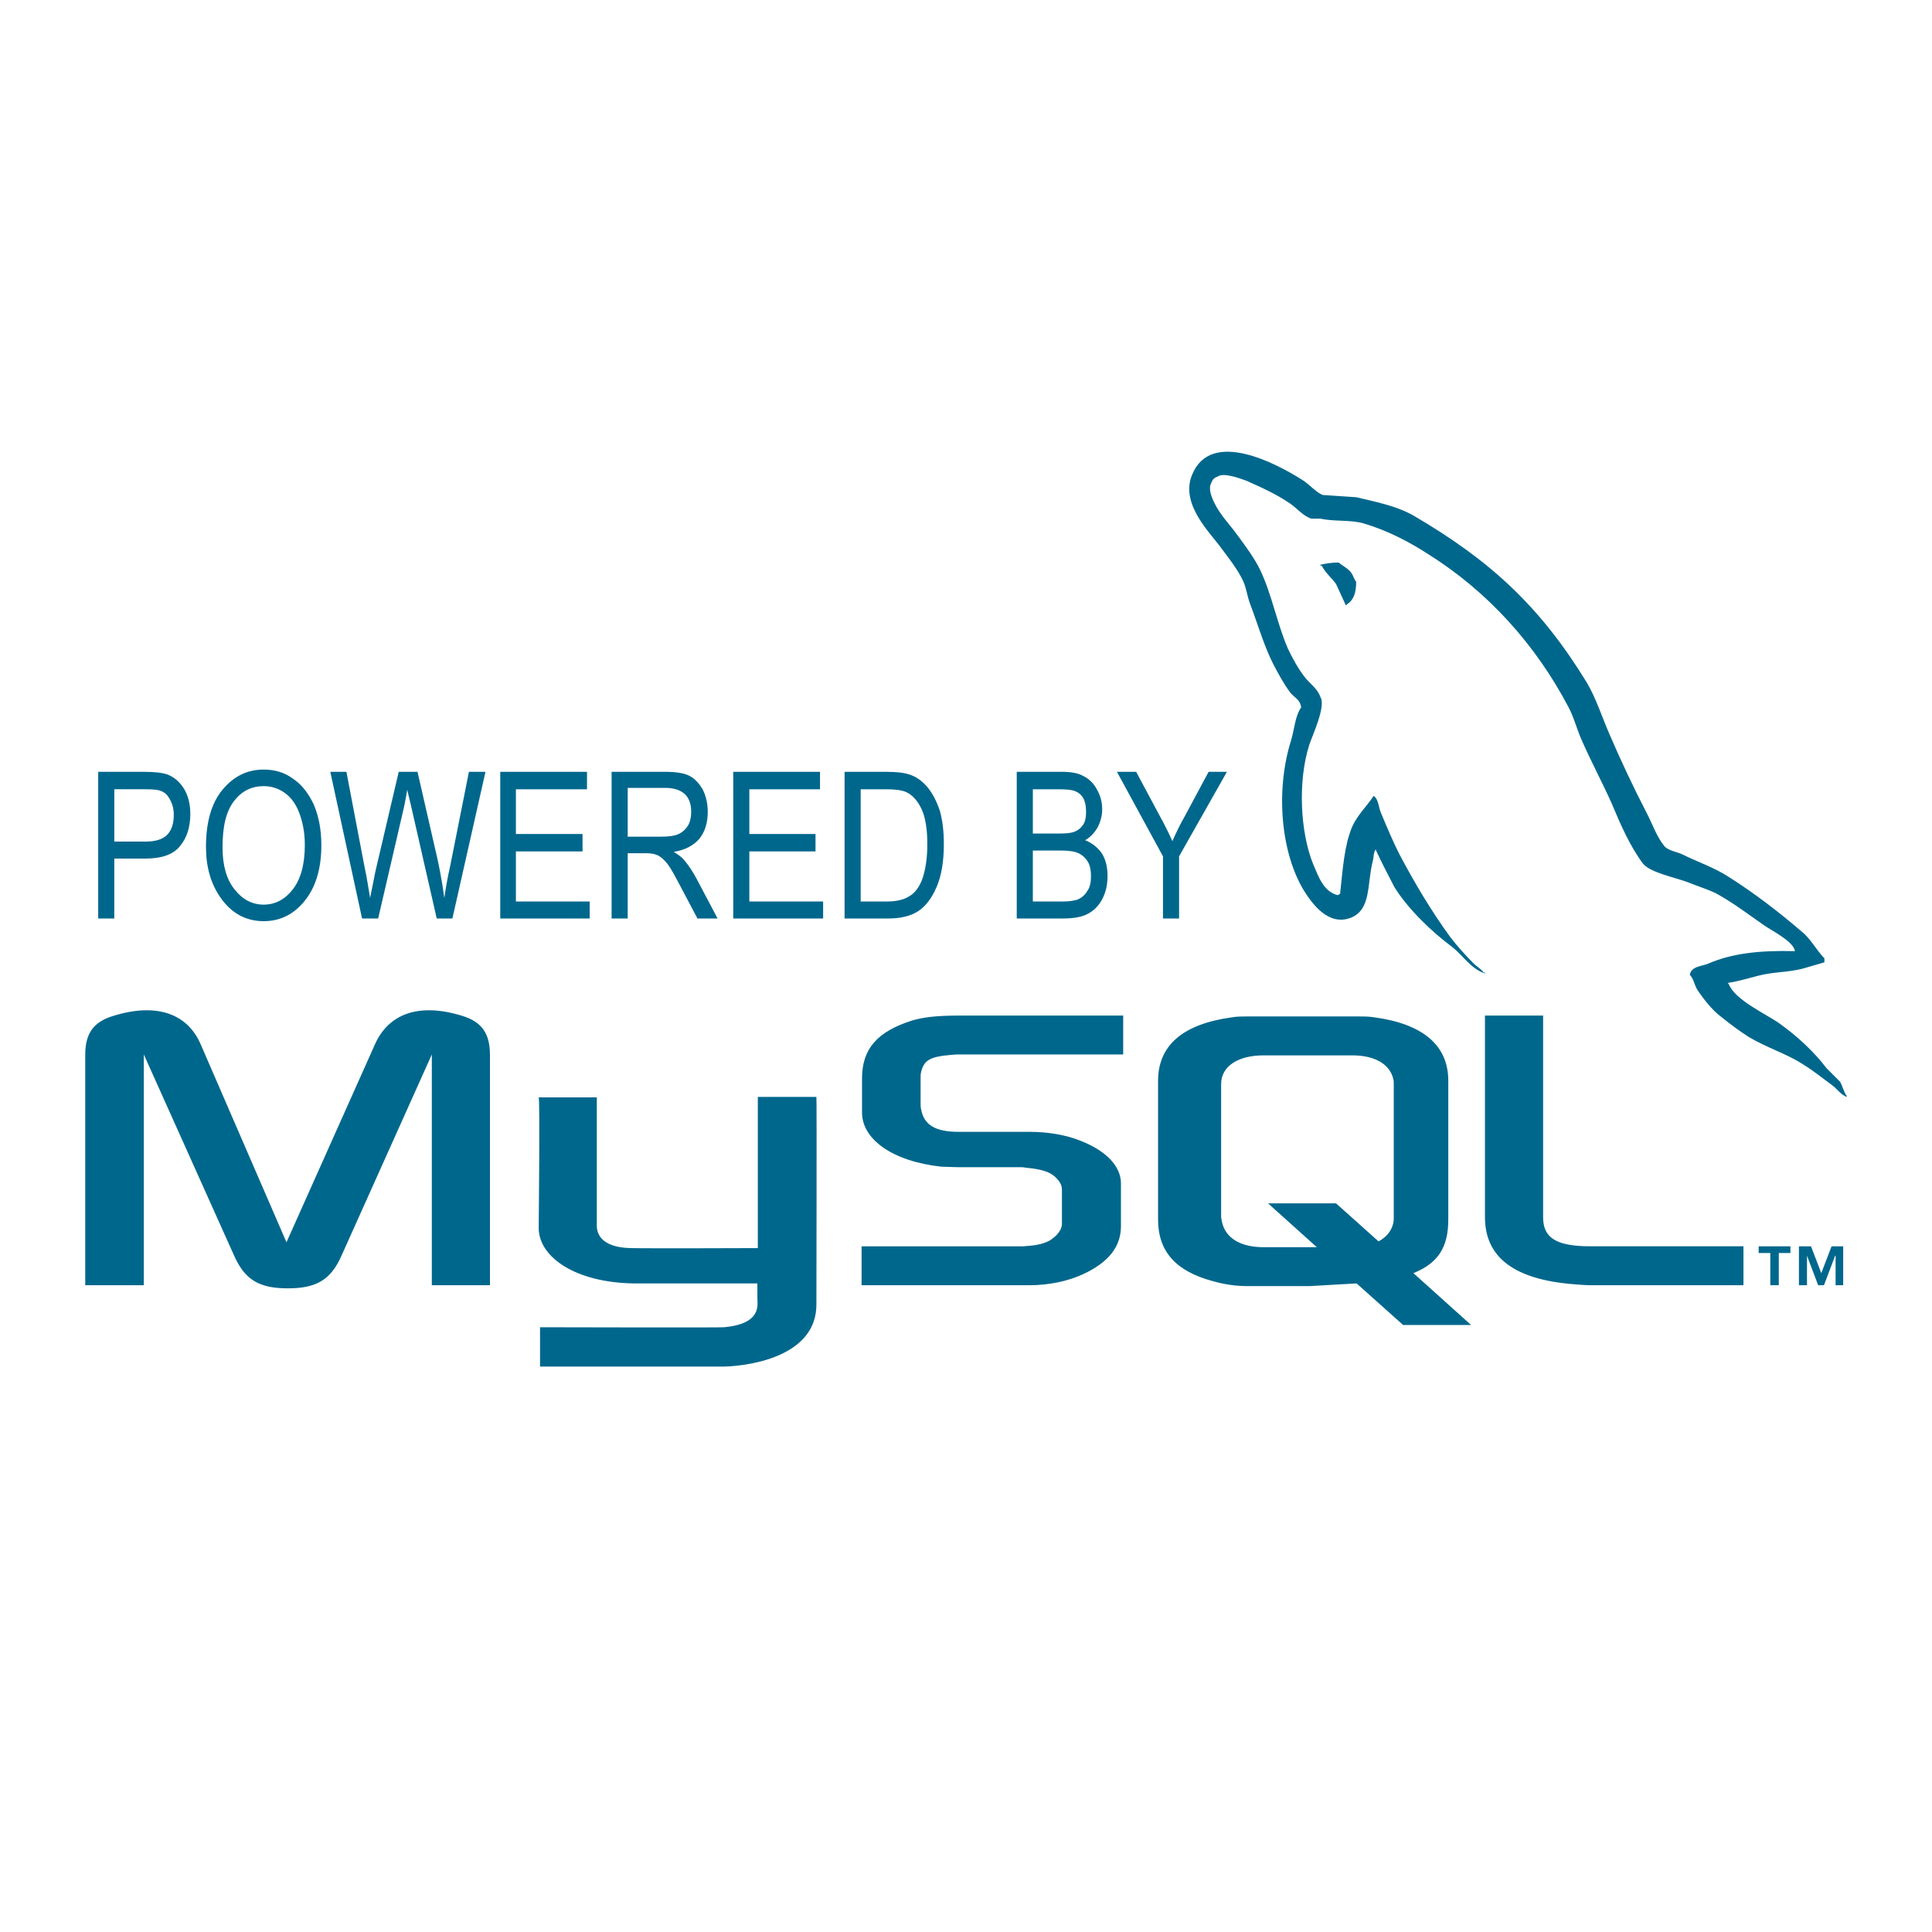
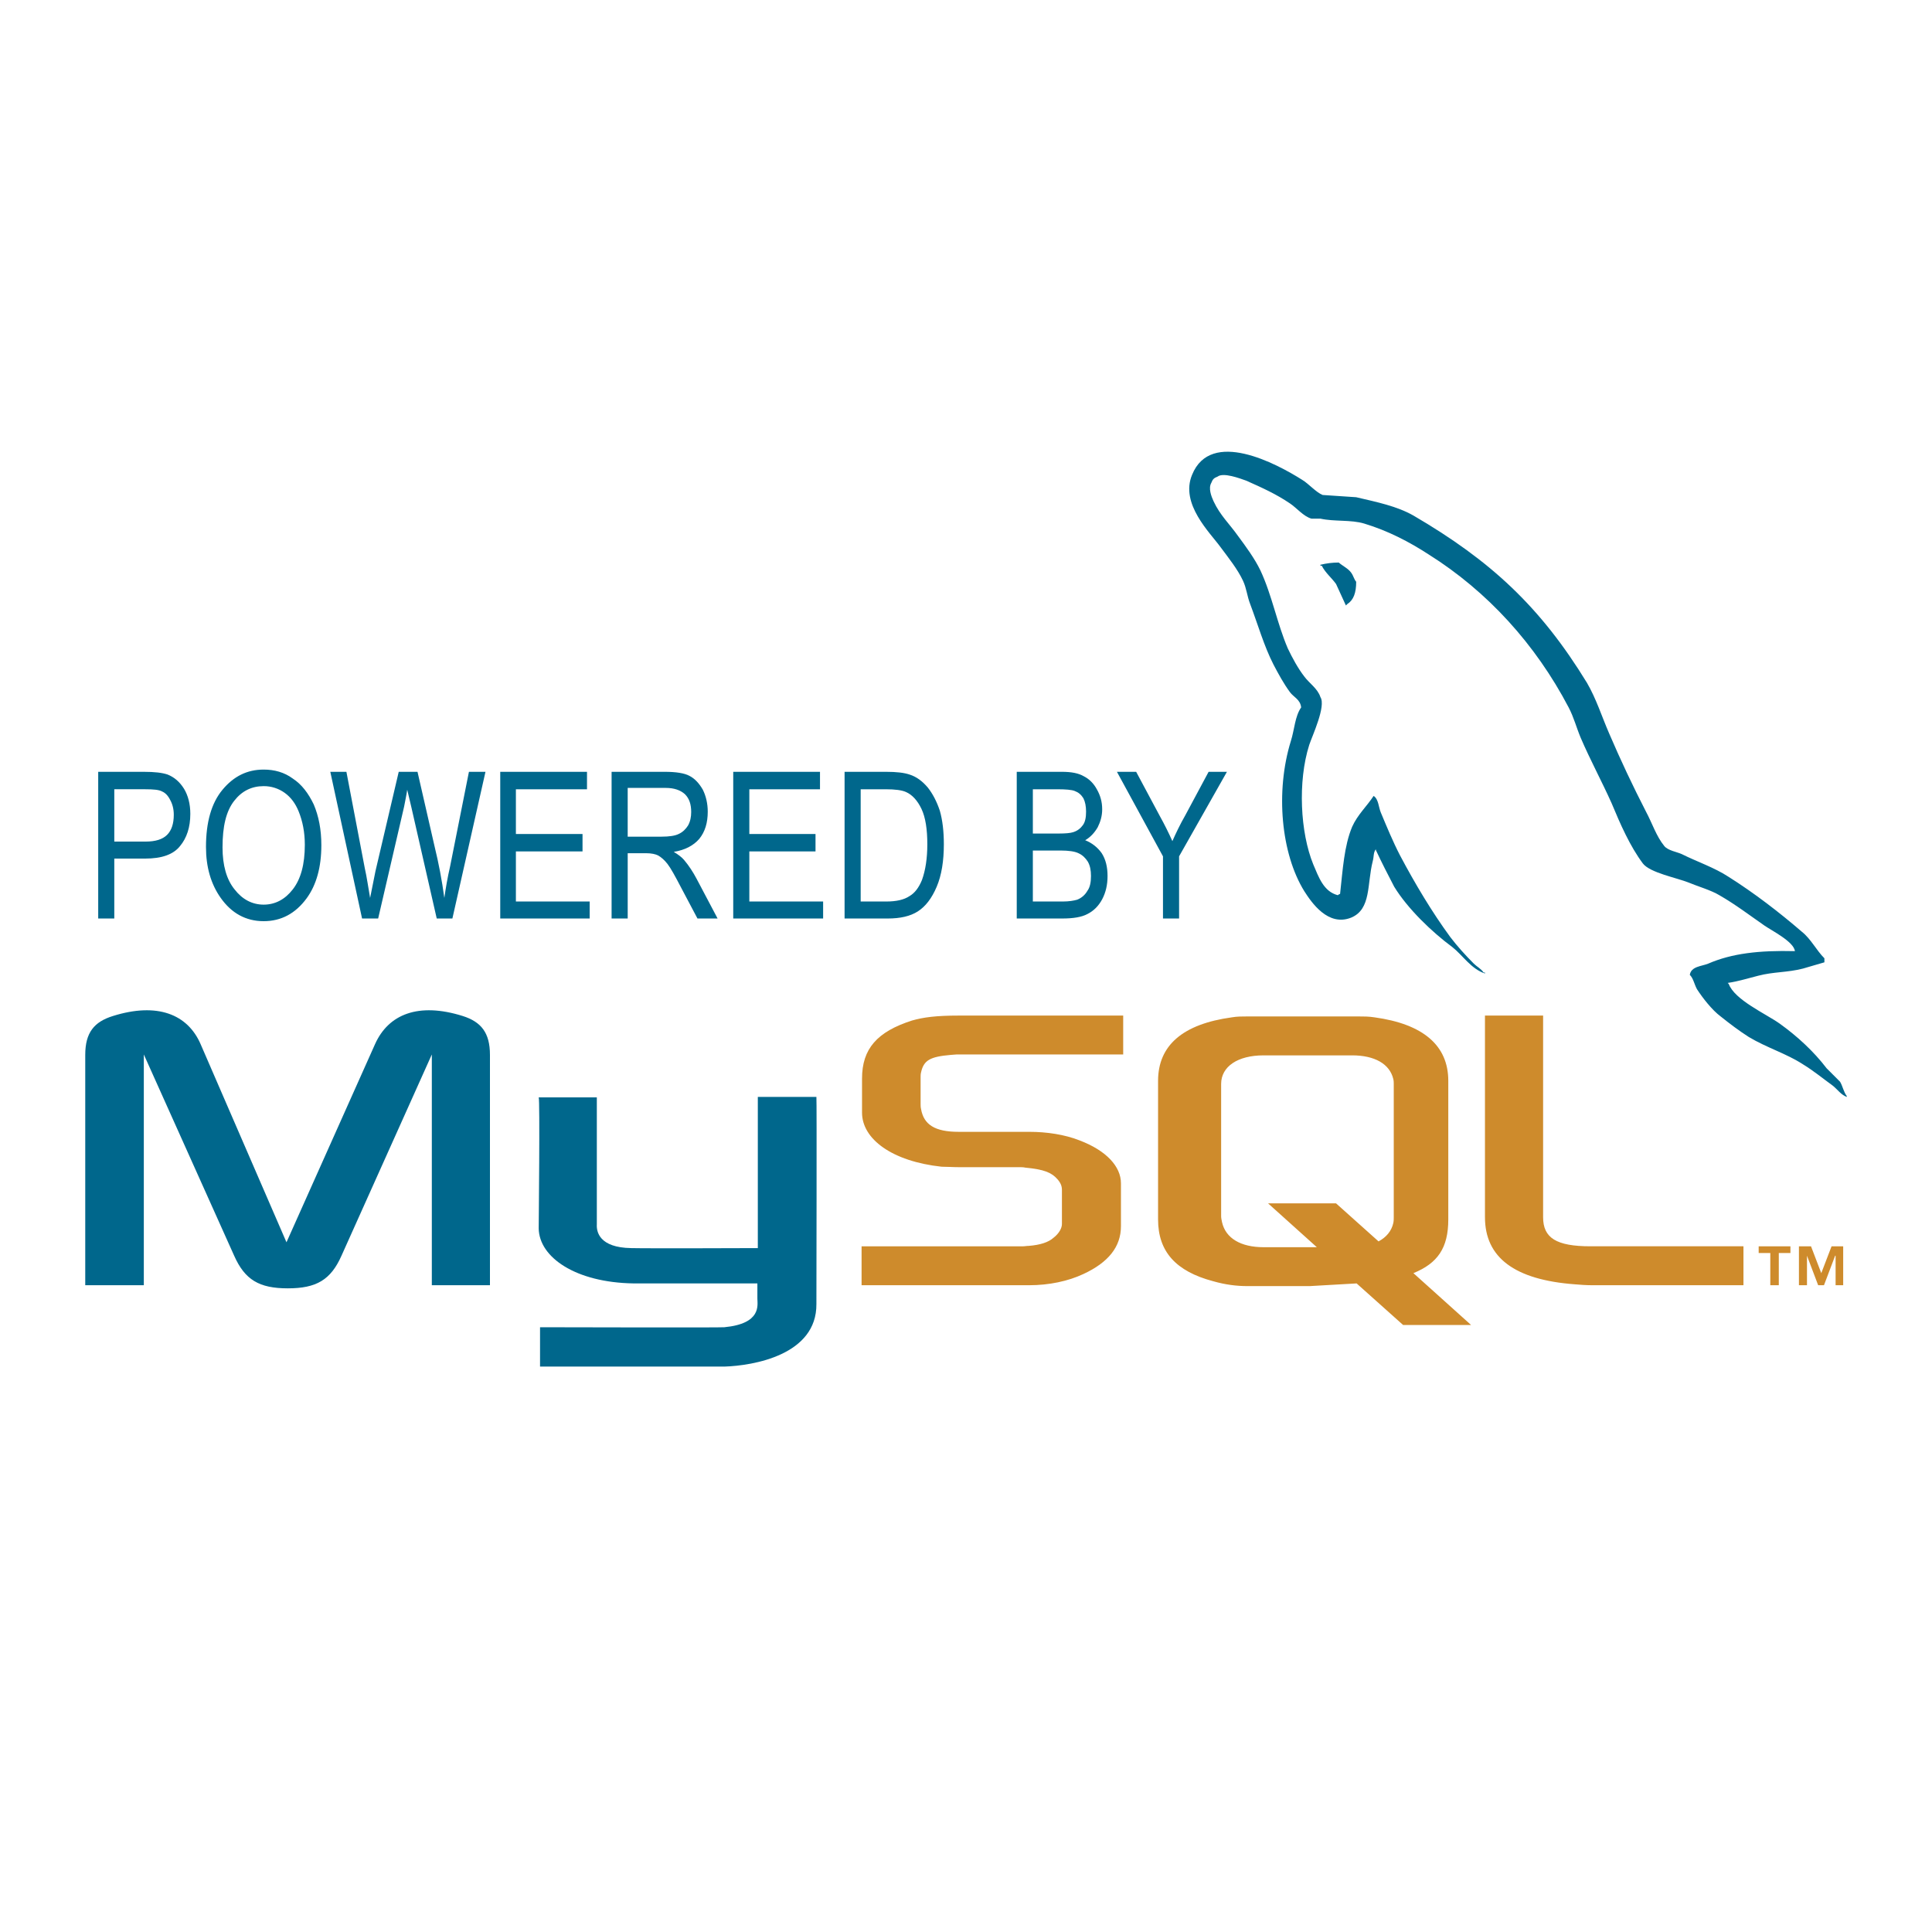
<svg xmlns="http://www.w3.org/2000/svg" width="2500" height="2500" viewBox="0 0 192.756 192.756">
  <g fill-rule="evenodd" clip-rule="evenodd">
    <path fill="#fff" d="M0 0h192.756v192.756H0V0z" />
    <path d="M8.504 128.227h5.845v-23.023l9.013 20.078c1.07 2.408 2.499 3.256 5.354 3.256 2.856 0 4.284-.848 5.354-3.256l9.013-20.078v23.023h5.8v-22.979c0-2.23-.893-3.303-2.722-3.883-4.417-1.383-7.407-.178-8.745 2.812l-8.834 19.766-8.566-19.766c-1.294-2.99-4.328-4.195-8.745-2.812-1.874.58-2.766 1.652-2.766 3.883v22.979h-.001zM53.746 109.486h5.8v12.672c-.044.713.223 2.32 3.436 2.365 1.606.043 12.537 0 12.626 0v-15.082h5.845c.044 0 0 20.568 0 20.658.044 5.086-6.291 6.156-9.191 6.246H53.88v-3.926s18.338.045 18.382 0c3.748-.357 3.302-2.23 3.302-2.855v-1.518H63.205c-5.756-.088-9.415-2.588-9.459-5.488 0-.267.134-12.937 0-13.072zM179.076 94.896c-3.568-.089-6.291.223-8.656 1.249-.668.268-1.695.268-1.828 1.116.357.355.445.936.713 1.428.58.893 1.518 2.096 2.365 2.721.893.715 1.83 1.428 2.811 2.053 1.785 1.07 3.748 1.65 5.398 2.723 1.027.623 2.008 1.428 2.99 2.141.445.357.803.893 1.383 1.115v-.088c-.312-.402-.402-.982-.67-1.43l-1.338-1.338c-1.293-1.695-2.945-3.213-4.686-4.461-1.383-.982-4.506-2.365-5.086-3.971-.045-.045-.09-.045-.09-.09.982-.135 2.143-.49 3.035-.715 1.518-.4 2.9-.312 4.461-.713.715-.224 1.428-.402 2.143-.625v-.402c-.803-.803-1.338-1.918-2.23-2.632-2.275-1.963-4.775-3.882-7.318-5.488-1.428-.937-3.168-1.517-4.684-2.275-.492-.223-1.385-.357-1.74-.803-.805-.982-1.205-2.276-1.83-3.436a123.45 123.45 0 0 1-3.658-7.764c-.758-1.74-1.295-3.48-2.23-5.087-4.641-7.585-9.594-12.18-17.312-16.687-1.65-.937-3.613-1.338-5.711-1.829-1.115-.09-2.23-.134-3.346-.224-.67-.268-1.383-1.115-2.053-1.517-2.543-1.606-9.102-5.131-10.977-.491-1.205 2.9 1.785 5.756 2.855 7.229.76 1.026 1.695 2.187 2.232 3.346.355.758.4 1.517.713 2.32.758 2.008 1.383 4.194 2.32 6.023.49.937 1.025 1.919 1.65 2.767.357.491 1.027.714 1.115 1.517-.625.892-.668 2.231-1.025 3.346-1.562 5.042-.982 11.244 1.338 14.991.715 1.115 2.365 3.569 4.686 2.633 2.008-.848 1.561-3.347 2.141-5.622.135-.491.045-.848.312-1.205v.089c.58 1.249 1.205 2.454 1.83 3.658 1.338 2.187 3.748 4.507 5.801 6.023 1.025.803 1.873 2.187 3.256 2.632v-.09h-.133c-.268-.4-.67-.579-.982-.892-.803-.803-1.695-1.785-2.365-2.677-1.828-2.499-3.479-5.265-4.996-8.121-.715-1.383-1.34-2.9-1.918-4.283-.225-.535-.225-1.338-.715-1.651-.67 1.026-1.605 1.874-2.143 3.079-.803 1.919-.936 4.283-1.203 6.693-.18.089-.135.044-.225.134-1.426-.357-1.918-1.83-2.453-3.079-1.293-3.168-1.562-8.254-.402-11.913.312-.937 1.697-3.882 1.117-4.774-.27-.848-1.117-1.383-1.607-2.052-.625-.803-1.205-1.874-1.65-2.811-1.07-2.499-1.562-5.265-2.723-7.763-.58-1.205-1.471-2.41-2.23-3.436-.848-1.205-1.785-2.052-2.453-3.48-.223-.491-.535-1.294-.223-1.83.133-.357.268-.491.623-.625.58-.446 2.232.179 2.855.401 1.607.714 2.99 1.339 4.373 2.276.67.446 1.34 1.293 2.143 1.517h.893c1.428.312 3.033.089 4.371.491 2.365.713 4.506 1.829 6.426 3.079 5.889 3.703 10.664 8.968 13.965 15.259.535 1.026.758 1.963 1.205 3.034.938 2.187 2.141 4.417 3.078 6.514.893 2.142 1.83 4.284 3.123 6.023.715.937 3.391 1.428 4.596 1.918.848.357 2.23.758 3.035 1.25 1.561.892 3.033 2.008 4.506 3.034.712.496 2.942 1.611 3.032 2.548z" fill="#00678c" />
    <path d="M133.566 56.124a7.59 7.59 0 0 0-1.828.224v.089h.133c.357.714.982 1.205 1.428 1.829.312.714.67 1.428.982 2.142l.133-.134c.625-.401.893-1.115.893-2.23-.223-.268-.268-.58-.49-.893-.313-.447-.848-.67-1.251-1.027z" fill="#00678c" />
-     <path d="M85.96 128.227h16.731c1.963 0 3.881-.402 5.398-1.117 2.498-1.158 3.748-2.721 3.748-4.773v-4.283c0-1.65-1.428-3.256-4.148-4.283-1.473-.58-3.258-.848-4.998-.848h-7.049c-2.365 0-3.48-.715-3.748-2.275-.045-.178-.045-.357-.045-.535v-2.633c0-.178 0-.312.045-.49.268-1.205.892-1.562 2.945-1.74.178 0 .401-.045.58-.045h16.642v-3.881H95.687c-2.365 0-3.57.178-4.685.49-3.48 1.115-4.997 2.811-4.997 5.801v3.391c0 2.633 2.989 4.863 7.942 5.398.58 0 1.115.045 1.695.045h6.024c.223 0 .445 0 .623.045 1.875.178 2.633.49 3.213 1.158.312.357.447.67.447 1.072v3.391c0 .402-.268.938-.848 1.383-.492.447-1.34.715-2.455.803-.223 0-.4.045-.625.045H85.96v3.881zM148.156 121.443c0 4.016 2.945 6.246 8.969 6.693.535.045 1.115.09 1.65.09h15.17v-3.883h-15.26c-3.436 0-4.729-.848-4.729-2.9v-20.121h-5.801v20.121h.001zM115.541 121.666v-13.83c0-3.525 2.453-5.666 7.361-6.336.492-.09 1.072-.09 1.562-.09h11.064c.535 0 1.027 0 1.607.09 4.863.67 7.361 2.811 7.361 6.336v13.83c0 2.857-1.07 4.373-3.48 5.355l5.756 5.176h-6.781l-4.641-4.15-4.686.268h-6.201c-1.07 0-2.186-.133-3.436-.49-3.701-.983-5.486-2.946-5.486-6.159zm6.291-.355c0 .223.045.4.09.625.357 1.605 1.873 2.498 4.148 2.498h5.311l-4.863-4.373h6.781l4.238 3.793c.76-.402 1.295-1.027 1.473-1.83.045-.223.045-.4.045-.58v-13.295c0-.135 0-.312-.045-.492-.357-1.516-1.873-2.363-4.105-2.363h-8.834c-2.588 0-4.238 1.115-4.238 2.855v13.162h-.001zM176.623 128.227h.848v-3.213h1.16v-.67h-3.168v.67h1.16v3.213zm6.514 0h.758v-3.883h-1.16l-1.025 2.678-1.025-2.678h-1.205v3.883h.803v-2.945l1.115 2.945h.58l1.115-2.945h.045v2.945h-.001z" fill="#00678c" />
+     <path d="M85.96 128.227h16.731c1.963 0 3.881-.402 5.398-1.117 2.498-1.158 3.748-2.721 3.748-4.773v-4.283c0-1.65-1.428-3.256-4.148-4.283-1.473-.58-3.258-.848-4.998-.848h-7.049c-2.365 0-3.48-.715-3.748-2.275-.045-.178-.045-.357-.045-.535v-2.633c0-.178 0-.312.045-.49.268-1.205.892-1.562 2.945-1.74.178 0 .401-.045.58-.045h16.642v-3.881H95.687c-2.365 0-3.57.178-4.685.49-3.48 1.115-4.997 2.811-4.997 5.801v3.391c0 2.633 2.989 4.863 7.942 5.398.58 0 1.115.045 1.695.045h6.024c.223 0 .445 0 .623.045 1.875.178 2.633.49 3.213 1.158.312.357.447.67.447 1.072v3.391c0 .402-.268.938-.848 1.383-.492.447-1.34.715-2.455.803-.223 0-.4.045-.625.045H85.96v3.881zM148.156 121.443c0 4.016 2.945 6.246 8.969 6.693.535.045 1.115.09 1.65.09h15.17v-3.883h-15.26c-3.436 0-4.729-.848-4.729-2.9v-20.121h-5.801v20.121h.001zM115.541 121.666v-13.83c0-3.525 2.453-5.666 7.361-6.336.492-.09 1.072-.09 1.562-.09h11.064c.535 0 1.027 0 1.607.09 4.863.67 7.361 2.811 7.361 6.336v13.83c0 2.857-1.07 4.373-3.48 5.355l5.756 5.176h-6.781l-4.641-4.15-4.686.268h-6.201c-1.07 0-2.186-.133-3.436-.49-3.701-.983-5.486-2.946-5.486-6.159zm6.291-.355c0 .223.045.4.09.625.357 1.605 1.873 2.498 4.148 2.498h5.311l-4.863-4.373h6.781l4.238 3.793c.76-.402 1.295-1.027 1.473-1.83.045-.223.045-.4.045-.58v-13.295c0-.135 0-.312-.045-.492-.357-1.516-1.873-2.363-4.105-2.363h-8.834c-2.588 0-4.238 1.115-4.238 2.855v13.162h-.001zM176.623 128.227h.848v-3.213h1.16v-.67h-3.168v.67h1.16v3.213zm6.514 0h.758v-3.883h-1.16l-1.025 2.678-1.025-2.678h-1.205v3.883h.803v-2.945l1.115 2.945h.58l1.115-2.945h.045v2.945h-.001z" fill="#ce8b2c" />
    <path d="M9.798 91.639V77.004h4.55c1.071 0 1.83.09 2.365.268.669.268 1.204.714 1.65 1.428.402.669.625 1.517.625 2.499 0 1.339-.356 2.409-1.026 3.213-.669.847-1.83 1.249-3.48 1.249h-3.079v5.979H9.798v-.001zm1.606-7.674h3.123c.982 0 1.695-.223 2.142-.669s.669-1.116.669-2.008c0-.58-.134-1.071-.357-1.473-.223-.446-.491-.713-.803-.847-.312-.179-.893-.224-1.695-.224h-3.079v5.221zM20.551 84.5c0-2.454.536-4.373 1.651-5.711 1.115-1.339 2.454-2.008 4.104-2.008 1.071 0 2.053.268 2.9.892.893.58 1.562 1.472 2.097 2.588.491 1.16.758 2.499.758 4.06 0 2.187-.491 3.972-1.473 5.31-1.115 1.517-2.543 2.275-4.283 2.275-1.784 0-3.212-.803-4.283-2.32-.98-1.382-1.471-3.078-1.471-5.086zm1.651.045c0 1.784.401 3.212 1.205 4.194.758.981 1.74 1.517 2.9 1.517s2.142-.536 2.9-1.517c.803-1.026 1.205-2.499 1.205-4.461 0-1.25-.223-2.365-.625-3.347-.312-.758-.759-1.383-1.383-1.829a3.559 3.559 0 0 0-2.098-.669c-1.205 0-2.186.491-2.944 1.472-.803 1.026-1.16 2.543-1.16 4.64zM36.123 91.639l-3.168-14.635h1.606l1.83 9.593c.223.982.356 2.008.535 2.99l.535-2.677 2.32-9.905h1.874l1.695 7.407a49.46 49.46 0 0 1 .981 5.175c.134-.937.312-2.008.58-3.167l1.874-9.415h1.651L45.135 91.64h-1.562L41.03 80.485l-.402-1.695c-.089.625-.223 1.205-.312 1.695l-2.587 11.154h-1.606zM49.909 91.639V77.004h8.656v1.741h-7.094v4.462h6.648v1.74h-6.648v4.997h7.362v1.695h-8.924zM61.019 91.639V77.004h5.31c1.116 0 1.963.134 2.454.402.536.268.981.759 1.338 1.383.312.625.491 1.383.491 2.187 0 1.115-.268 2.007-.848 2.721-.58.669-1.428 1.116-2.543 1.294.446.268.803.536 1.026.803.491.58.893 1.205 1.249 1.874l2.098 3.971h-2.008l-1.606-3.034c-.625-1.204-1.071-2.008-1.383-2.409-.312-.401-.625-.669-.937-.848-.268-.134-.669-.223-1.205-.223h-1.829v6.514h-1.607zm1.606-8.165h3.391c.758 0 1.338-.089 1.695-.268.401-.179.714-.491.937-.848.223-.401.312-.848.312-1.339 0-.758-.178-1.338-.625-1.784-.446-.401-1.071-.625-1.918-.625h-3.792v4.864zM73.155 91.639V77.004h8.656v1.741h-7.05v4.462h6.603v1.74h-6.603v4.997h7.362v1.695h-8.968zM84.264 91.639V77.004h4.149c1.026 0 1.785.09 2.32.268.714.223 1.294.669 1.829 1.294.491.625.893 1.383 1.205 2.32.268.937.401 2.053.401 3.347 0 1.651-.223 3.079-.714 4.238-.491 1.16-1.115 1.963-1.874 2.454-.758.491-1.785.714-2.989.714h-4.327zm1.607-1.695h2.543c1.026 0 1.785-.179 2.32-.535.536-.312.937-.848 1.249-1.606.357-.981.536-2.186.536-3.569 0-1.473-.178-2.677-.58-3.525-.402-.848-.938-1.428-1.562-1.696-.402-.178-1.071-.268-2.008-.268H85.87v11.199h.001zM101.441 91.639V77.004h4.508c.936 0 1.65.134 2.186.446.535.268.982.714 1.295 1.294.355.625.535 1.25.535 2.008 0 .669-.18 1.25-.447 1.785-.312.535-.713.981-1.248 1.293a3.654 3.654 0 0 1 1.65 1.294c.4.625.58 1.383.58 2.276s-.18 1.65-.535 2.32c-.357.669-.848 1.16-1.473 1.473-.58.312-1.428.446-2.498.446h-4.553zm1.608-8.477h2.588c.668 0 1.16-.044 1.428-.134.445-.134.758-.401.98-.713.225-.312.312-.759.312-1.338 0-.536-.088-.982-.268-1.339-.223-.357-.49-.58-.848-.714-.312-.134-.938-.179-1.785-.179h-2.408v4.417h.001zm0 6.782h2.988c.625 0 1.115-.089 1.428-.179a2.011 2.011 0 0 0 1.027-.892c.268-.357.355-.892.355-1.472s-.088-1.026-.311-1.428c-.225-.357-.535-.669-.938-.848-.357-.178-.982-.268-1.785-.268h-2.766v5.087h.002zM116.031 91.639v-6.202l-4.594-8.433h1.918l2.363 4.417a32.13 32.13 0 0 1 1.25 2.499c.357-.803.758-1.651 1.295-2.588l2.32-4.328h1.828l-4.773 8.433v6.202h-1.607z" fill="#00678c" />
  </g>
</svg>
